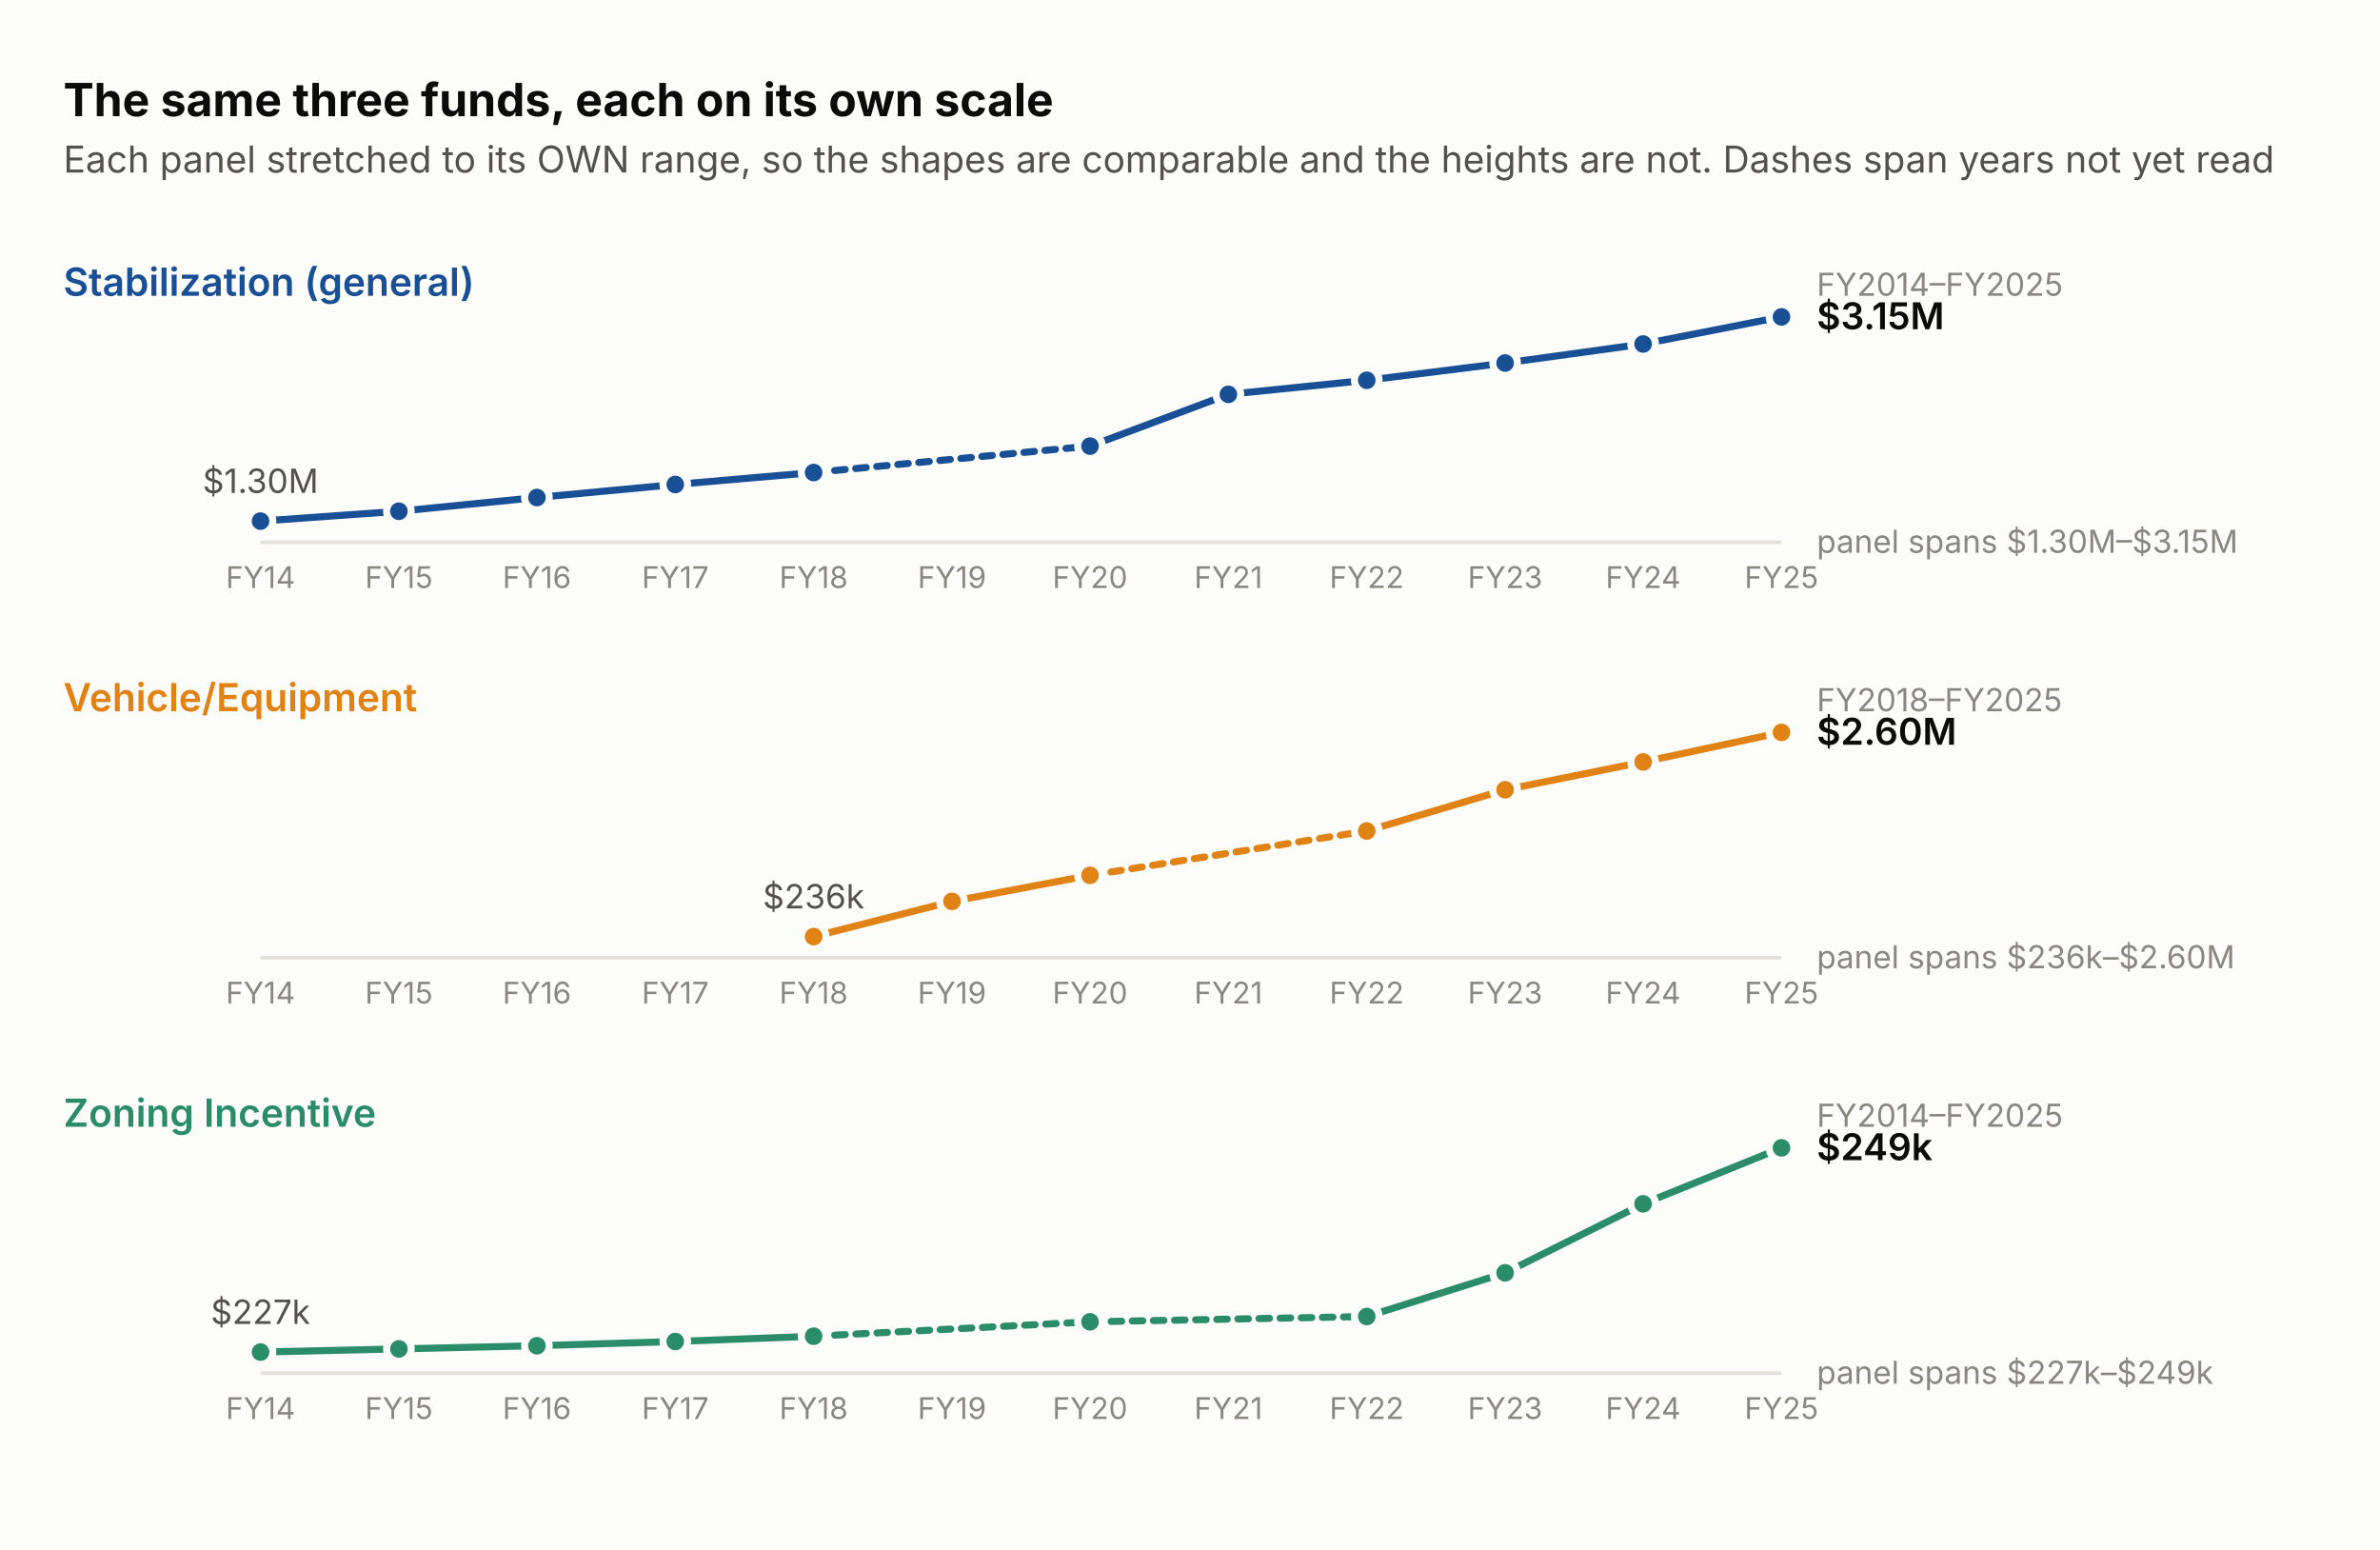
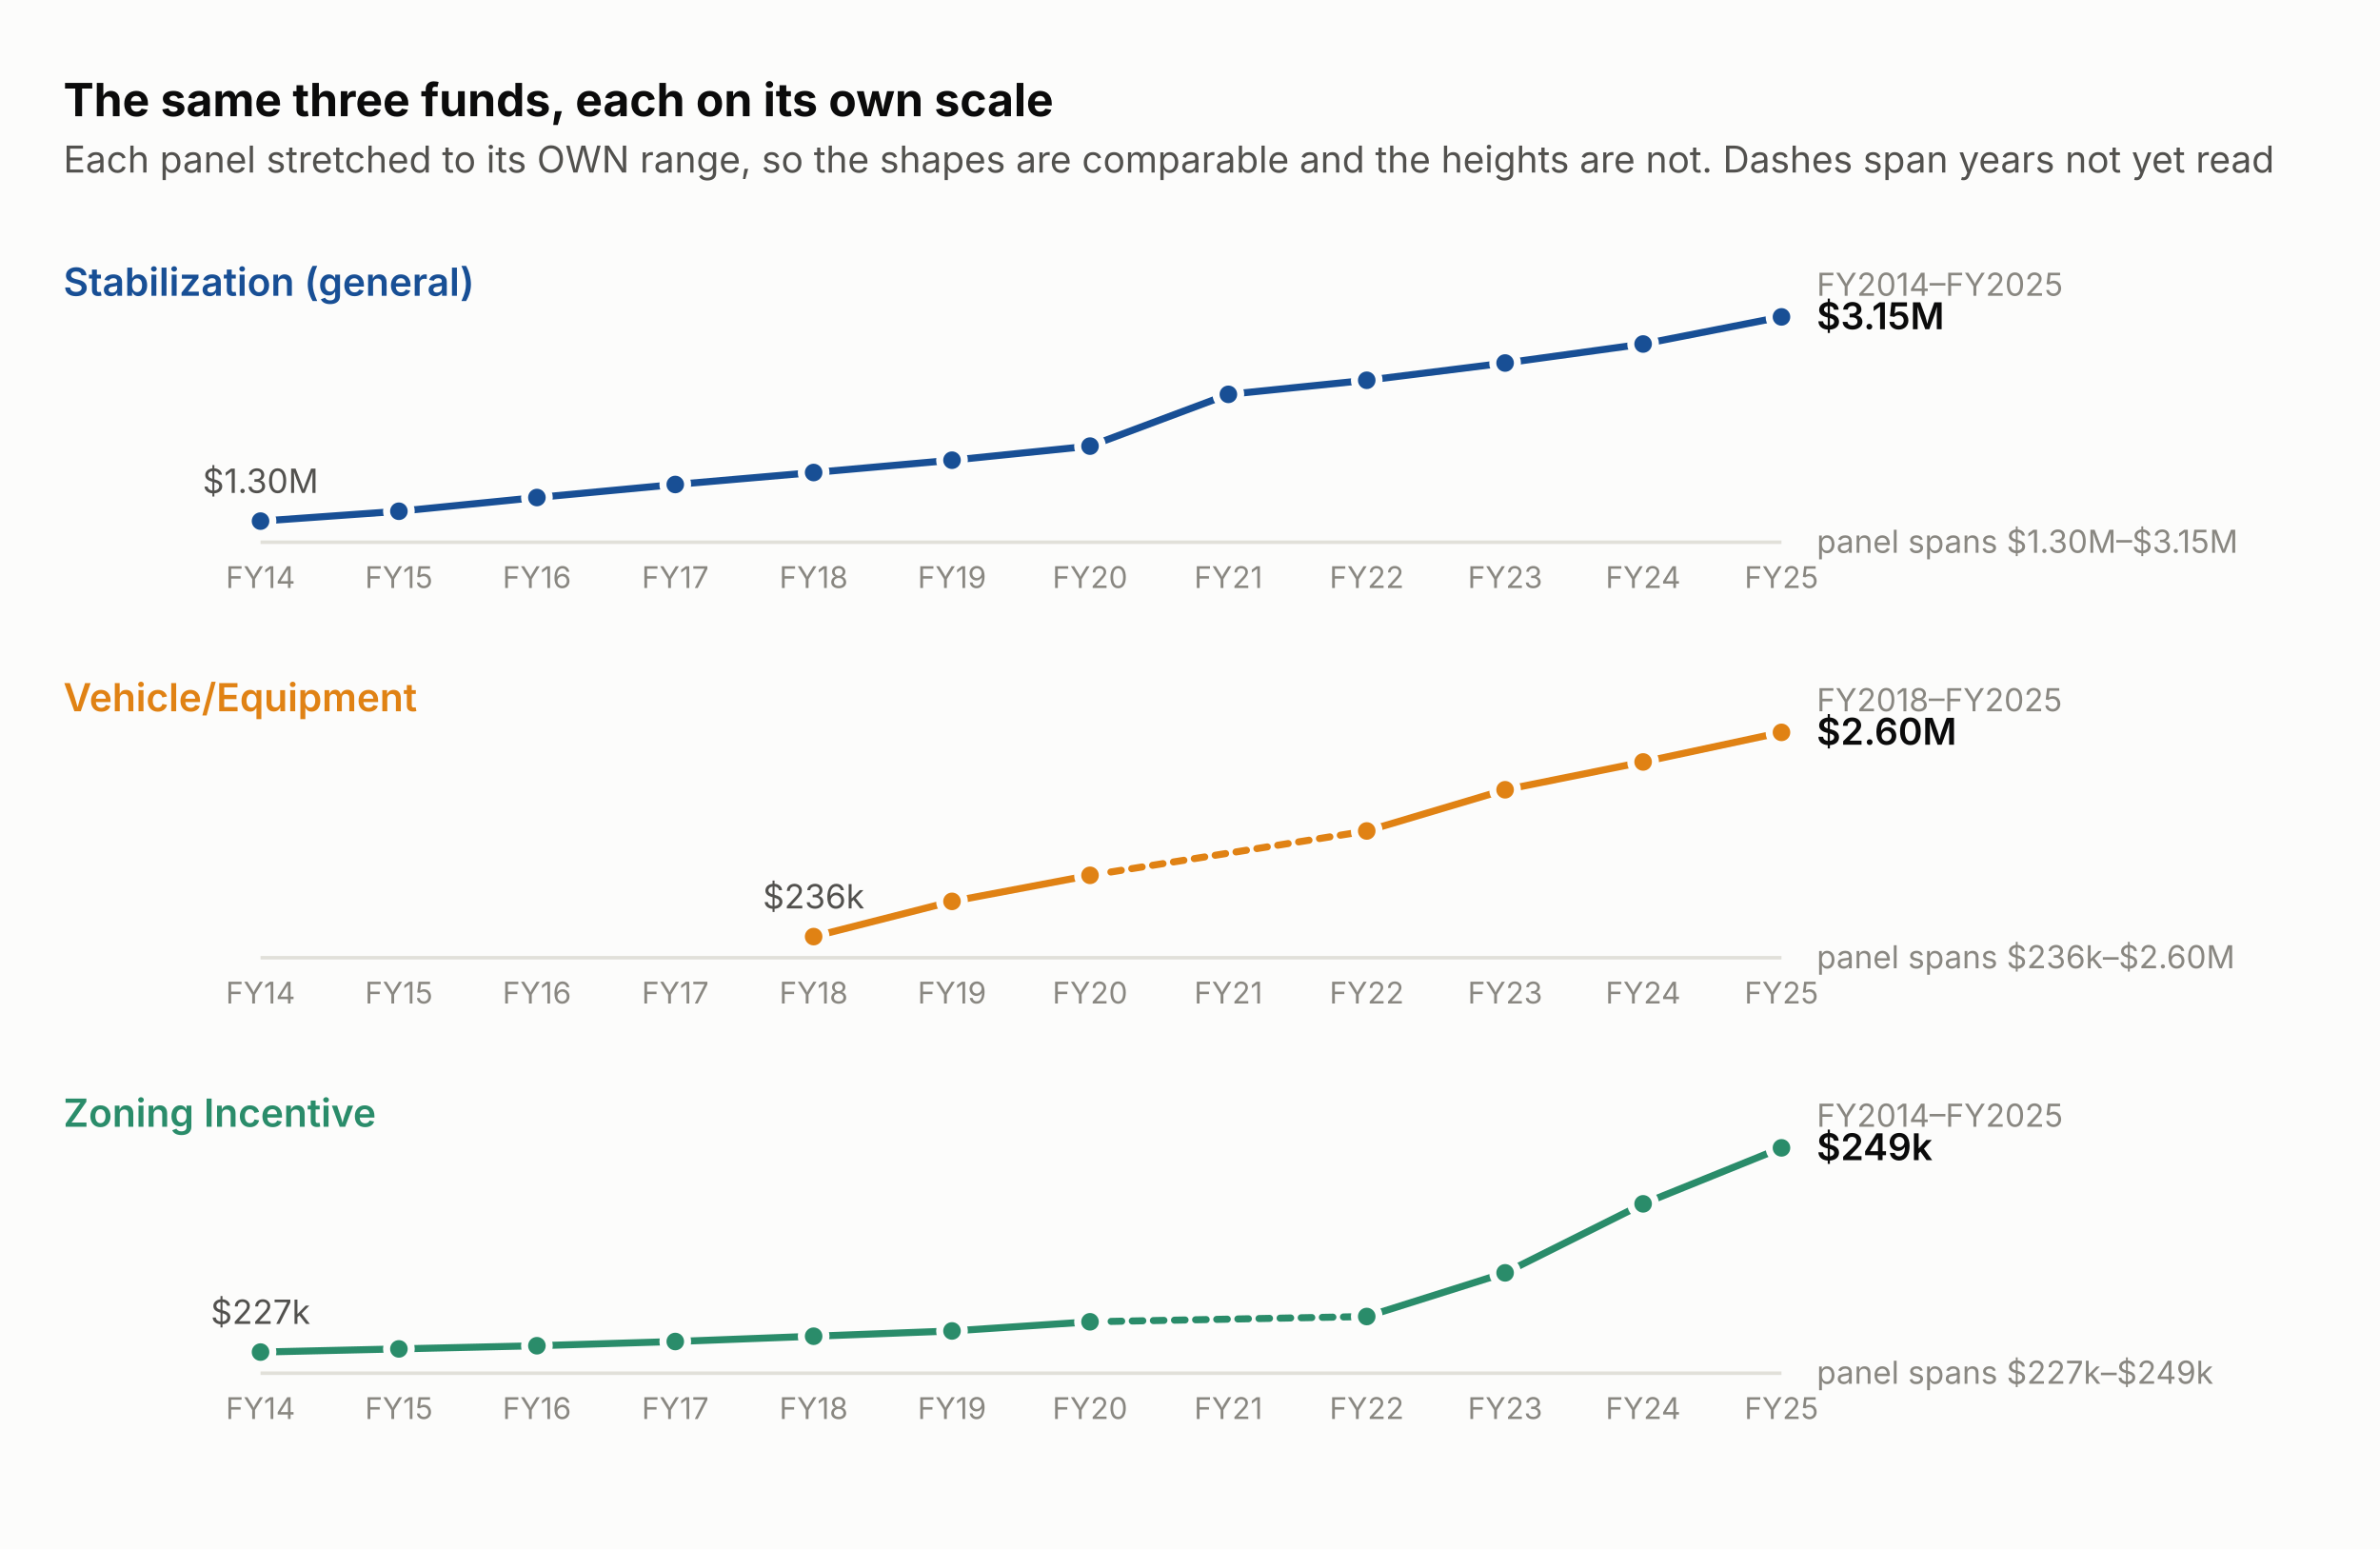
<svg xmlns="http://www.w3.org/2000/svg" viewBox="0 0 676 440" width="676" height="440" role="img" aria-label="The same three funds, each on its own scale. Each panel stretched to its OWN range, so the shapes are comparable and the heights are not. Dashes span years not yet read" font-family="system-ui, -apple-system, &quot;Segoe UI&quot;, sans-serif">
  <rect width="676" height="440" fill="#fcfcfb" />
  <g transform="translate(18,18)">
    <text x="0" y="15" font-size="13" font-weight="700" fill="#0b0b0b">The same three funds, each on its own scale</text>
    <text x="0" y="31" font-size="10.5" fill="#52514e">Each panel stretched to its OWN range, so the shapes are comparable and the heights are not. Dashes span years not yet read</text>
    <line x1="56" y1="136" x2="488" y2="136" stroke="#e1e0d9" stroke-width="1" />
    <text x="0" y="66" font-size="11" font-weight="600" fill="#184f95">Stabilization (general)</text>
    <line x1="56.0" y1="130.0" x2="95.3" y2="127.2" stroke-width="2" stroke-linecap="round" stroke="#184f95" />
    <line x1="95.3" y1="127.2" x2="134.5" y2="123.3" stroke-width="2" stroke-linecap="round" stroke="#184f95" />
    <line x1="134.5" y1="123.3" x2="173.8" y2="119.6" stroke-width="2" stroke-linecap="round" stroke="#184f95" />
    <line x1="173.8" y1="119.6" x2="213.1" y2="116.2" stroke-width="2" stroke-linecap="round" stroke="#184f95" />
-     <line x1="213.1" y1="116.2" x2="291.6" y2="108.7" stroke-width="2" stroke-linecap="round" stroke-dasharray="3 3" stroke="#184f95" />
+     <line x1="213.1" y1="116.2" x2="252.4" y2="112.7" stroke-width="2" stroke-linecap="round" stroke="#184f95" />
+     <line x1="252.4" y1="112.7" x2="291.6" y2="108.7" stroke-width="2" stroke-linecap="round" stroke="#184f95" />
    <line x1="291.6" y1="108.7" x2="330.9" y2="94.0" stroke-width="2" stroke-linecap="round" stroke="#184f95" />
    <line x1="330.9" y1="94.0" x2="370.2" y2="90.0" stroke-width="2" stroke-linecap="round" stroke="#184f95" />
    <line x1="370.2" y1="90.0" x2="409.5" y2="85.1" stroke-width="2" stroke-linecap="round" stroke="#184f95" />
    <line x1="409.5" y1="85.1" x2="448.7" y2="79.7" stroke-width="2" stroke-linecap="round" stroke="#184f95" />
    <line x1="448.7" y1="79.7" x2="488.0" y2="72.0" stroke-width="2" stroke-linecap="round" stroke="#184f95" />
    <circle cx="56.0" cy="130.0" r="3.5" fill="#184f95" stroke="#fcfcfb" stroke-width="2" />
    <circle cx="95.3" cy="127.2" r="3.5" fill="#184f95" stroke="#fcfcfb" stroke-width="2" />
    <circle cx="134.5" cy="123.3" r="3.5" fill="#184f95" stroke="#fcfcfb" stroke-width="2" />
    <circle cx="173.8" cy="119.6" r="3.5" fill="#184f95" stroke="#fcfcfb" stroke-width="2" />
    <circle cx="213.1" cy="116.2" r="3.5" fill="#184f95" stroke="#fcfcfb" stroke-width="2" />
+     <circle cx="252.4" cy="112.7" r="3.5" fill="#184f95" stroke="#fcfcfb" stroke-width="2" />
    <circle cx="291.6" cy="108.7" r="3.5" fill="#184f95" stroke="#fcfcfb" stroke-width="2" />
    <circle cx="330.9" cy="94.0" r="3.5" fill="#184f95" stroke="#fcfcfb" stroke-width="2" />
    <circle cx="370.2" cy="90.0" r="3.5" fill="#184f95" stroke="#fcfcfb" stroke-width="2" />
    <circle cx="409.5" cy="85.1" r="3.5" fill="#184f95" stroke="#fcfcfb" stroke-width="2" />
    <circle cx="448.7" cy="79.7" r="3.5" fill="#184f95" stroke="#fcfcfb" stroke-width="2" />
    <circle cx="488.0" cy="72.0" r="3.5" fill="#184f95" stroke="#fcfcfb" stroke-width="2" />
    <text x="56.0" y="122.0" font-size="9.5" text-anchor="middle" fill="#52514e">$1.30M</text>
    <text x="498.0" y="75.5" font-size="10.5" font-weight="600" fill="#0b0b0b">$3.15M</text>
    <text x="498" y="66" font-size="9" fill="#898781">FY2014–FY2025</text>
    <text x="498" y="139" font-size="9" fill="#898781">panel spans $1.30M–$3.15M</text>
    <text x="56.0" y="149" font-size="8.5" text-anchor="middle" fill="#898781">FY14</text>
    <text x="95.3" y="149" font-size="8.5" text-anchor="middle" fill="#898781">FY15</text>
    <text x="134.5" y="149" font-size="8.5" text-anchor="middle" fill="#898781">FY16</text>
    <text x="173.8" y="149" font-size="8.5" text-anchor="middle" fill="#898781">FY17</text>
    <text x="213.1" y="149" font-size="8.5" text-anchor="middle" fill="#898781">FY18</text>
    <text x="252.4" y="149" font-size="8.5" text-anchor="middle" fill="#898781">FY19</text>
    <text x="291.6" y="149" font-size="8.5" text-anchor="middle" fill="#898781">FY20</text>
    <text x="330.9" y="149" font-size="8.5" text-anchor="middle" fill="#898781">FY21</text>
    <text x="370.2" y="149" font-size="8.5" text-anchor="middle" fill="#898781">FY22</text>
    <text x="409.5" y="149" font-size="8.5" text-anchor="middle" fill="#898781">FY23</text>
    <text x="448.7" y="149" font-size="8.5" text-anchor="middle" fill="#898781">FY24</text>
    <text x="488.0" y="149" font-size="8.5" text-anchor="middle" fill="#898781">FY25</text>
    <line x1="56" y1="254" x2="488" y2="254" stroke="#e1e0d9" stroke-width="1" />
    <text x="0" y="184" font-size="11" font-weight="600" fill="#e08214">Vehicle/Equipment</text>
    <line x1="213.1" y1="248.0" x2="252.4" y2="238.0" stroke-width="2" stroke-linecap="round" stroke="#e08214" />
    <line x1="252.4" y1="238.0" x2="291.6" y2="230.6" stroke-width="2" stroke-linecap="round" stroke="#e08214" />
    <line x1="291.6" y1="230.6" x2="370.2" y2="218.0" stroke-width="2" stroke-linecap="round" stroke-dasharray="3 3" stroke="#e08214" />
    <line x1="370.2" y1="218.0" x2="409.5" y2="206.3" stroke-width="2" stroke-linecap="round" stroke="#e08214" />
    <line x1="409.5" y1="206.3" x2="448.7" y2="198.4" stroke-width="2" stroke-linecap="round" stroke="#e08214" />
    <line x1="448.7" y1="198.4" x2="488.0" y2="190.0" stroke-width="2" stroke-linecap="round" stroke="#e08214" />
    <circle cx="213.1" cy="248.0" r="3.5" fill="#e08214" stroke="#fcfcfb" stroke-width="2" />
    <circle cx="252.4" cy="238.0" r="3.5" fill="#e08214" stroke="#fcfcfb" stroke-width="2" />
    <circle cx="291.6" cy="230.6" r="3.5" fill="#e08214" stroke="#fcfcfb" stroke-width="2" />
    <circle cx="370.2" cy="218.0" r="3.5" fill="#e08214" stroke="#fcfcfb" stroke-width="2" />
    <circle cx="409.5" cy="206.3" r="3.5" fill="#e08214" stroke="#fcfcfb" stroke-width="2" />
    <circle cx="448.7" cy="198.4" r="3.5" fill="#e08214" stroke="#fcfcfb" stroke-width="2" />
    <circle cx="488.0" cy="190.0" r="3.5" fill="#e08214" stroke="#fcfcfb" stroke-width="2" />
    <text x="213.1" y="240.0" font-size="9.5" text-anchor="middle" fill="#52514e">$236k</text>
    <text x="498.0" y="193.5" font-size="10.5" font-weight="600" fill="#0b0b0b">$2.60M</text>
    <text x="498" y="184" font-size="9" fill="#898781">FY2018–FY2025</text>
    <text x="498" y="257" font-size="9" fill="#898781">panel spans $236k–$2.60M</text>
    <text x="56.0" y="267" font-size="8.5" text-anchor="middle" fill="#898781">FY14</text>
    <text x="95.3" y="267" font-size="8.5" text-anchor="middle" fill="#898781">FY15</text>
    <text x="134.5" y="267" font-size="8.5" text-anchor="middle" fill="#898781">FY16</text>
    <text x="173.8" y="267" font-size="8.5" text-anchor="middle" fill="#898781">FY17</text>
    <text x="213.1" y="267" font-size="8.5" text-anchor="middle" fill="#898781">FY18</text>
    <text x="252.4" y="267" font-size="8.5" text-anchor="middle" fill="#898781">FY19</text>
    <text x="291.6" y="267" font-size="8.5" text-anchor="middle" fill="#898781">FY20</text>
    <text x="330.9" y="267" font-size="8.5" text-anchor="middle" fill="#898781">FY21</text>
    <text x="370.2" y="267" font-size="8.5" text-anchor="middle" fill="#898781">FY22</text>
    <text x="409.5" y="267" font-size="8.5" text-anchor="middle" fill="#898781">FY23</text>
    <text x="448.7" y="267" font-size="8.5" text-anchor="middle" fill="#898781">FY24</text>
    <text x="488.0" y="267" font-size="8.5" text-anchor="middle" fill="#898781">FY25</text>
    <line x1="56" y1="372" x2="488" y2="372" stroke="#e1e0d9" stroke-width="1" />
    <text x="0" y="302" font-size="11" font-weight="600" fill="#2a8c6a">Zoning Incentive</text>
    <line x1="56.0" y1="366.0" x2="95.3" y2="365.1" stroke-width="2" stroke-linecap="round" stroke="#2a8c6a" />
    <line x1="95.3" y1="365.1" x2="134.5" y2="364.2" stroke-width="2" stroke-linecap="round" stroke="#2a8c6a" />
    <line x1="134.5" y1="364.2" x2="173.8" y2="363.0" stroke-width="2" stroke-linecap="round" stroke="#2a8c6a" />
    <line x1="173.8" y1="363.0" x2="213.1" y2="361.5" stroke-width="2" stroke-linecap="round" stroke="#2a8c6a" />
-     <line x1="213.1" y1="361.5" x2="291.6" y2="357.4" stroke-width="2" stroke-linecap="round" stroke-dasharray="3 3" stroke="#2a8c6a" />
+     <line x1="213.1" y1="361.5" x2="252.4" y2="360.0" stroke-width="2" stroke-linecap="round" stroke="#2a8c6a" />
+     <line x1="252.4" y1="360.0" x2="291.6" y2="357.4" stroke-width="2" stroke-linecap="round" stroke="#2a8c6a" />
    <line x1="291.6" y1="357.4" x2="370.2" y2="355.9" stroke-width="2" stroke-linecap="round" stroke-dasharray="3 3" stroke="#2a8c6a" />
    <line x1="370.2" y1="355.9" x2="409.5" y2="343.5" stroke-width="2" stroke-linecap="round" stroke="#2a8c6a" />
    <line x1="409.5" y1="343.5" x2="448.7" y2="323.9" stroke-width="2" stroke-linecap="round" stroke="#2a8c6a" />
    <line x1="448.7" y1="323.9" x2="488.0" y2="308.0" stroke-width="2" stroke-linecap="round" stroke="#2a8c6a" />
    <circle cx="56.0" cy="366.0" r="3.5" fill="#2a8c6a" stroke="#fcfcfb" stroke-width="2" />
    <circle cx="95.3" cy="365.1" r="3.5" fill="#2a8c6a" stroke="#fcfcfb" stroke-width="2" />
    <circle cx="134.5" cy="364.2" r="3.5" fill="#2a8c6a" stroke="#fcfcfb" stroke-width="2" />
    <circle cx="173.8" cy="363.0" r="3.5" fill="#2a8c6a" stroke="#fcfcfb" stroke-width="2" />
    <circle cx="213.1" cy="361.5" r="3.5" fill="#2a8c6a" stroke="#fcfcfb" stroke-width="2" />
+     <circle cx="252.4" cy="360.0" r="3.5" fill="#2a8c6a" stroke="#fcfcfb" stroke-width="2" />
    <circle cx="291.6" cy="357.4" r="3.5" fill="#2a8c6a" stroke="#fcfcfb" stroke-width="2" />
    <circle cx="370.2" cy="355.9" r="3.5" fill="#2a8c6a" stroke="#fcfcfb" stroke-width="2" />
    <circle cx="409.5" cy="343.5" r="3.5" fill="#2a8c6a" stroke="#fcfcfb" stroke-width="2" />
    <circle cx="448.7" cy="323.9" r="3.5" fill="#2a8c6a" stroke="#fcfcfb" stroke-width="2" />
    <circle cx="488.0" cy="308.0" r="3.5" fill="#2a8c6a" stroke="#fcfcfb" stroke-width="2" />
    <text x="56.0" y="358.0" font-size="9.5" text-anchor="middle" fill="#52514e">$227k</text>
    <text x="498.0" y="311.5" font-size="10.5" font-weight="600" fill="#0b0b0b">$249k</text>
    <text x="498" y="302" font-size="9" fill="#898781">FY2014–FY2025</text>
    <text x="498" y="375" font-size="9" fill="#898781">panel spans $227k–$249k</text>
    <text x="56.0" y="385" font-size="8.5" text-anchor="middle" fill="#898781">FY14</text>
    <text x="95.3" y="385" font-size="8.5" text-anchor="middle" fill="#898781">FY15</text>
    <text x="134.5" y="385" font-size="8.5" text-anchor="middle" fill="#898781">FY16</text>
    <text x="173.8" y="385" font-size="8.5" text-anchor="middle" fill="#898781">FY17</text>
    <text x="213.1" y="385" font-size="8.5" text-anchor="middle" fill="#898781">FY18</text>
    <text x="252.4" y="385" font-size="8.5" text-anchor="middle" fill="#898781">FY19</text>
    <text x="291.6" y="385" font-size="8.5" text-anchor="middle" fill="#898781">FY20</text>
    <text x="330.9" y="385" font-size="8.5" text-anchor="middle" fill="#898781">FY21</text>
    <text x="370.2" y="385" font-size="8.5" text-anchor="middle" fill="#898781">FY22</text>
    <text x="409.5" y="385" font-size="8.5" text-anchor="middle" fill="#898781">FY23</text>
    <text x="448.7" y="385" font-size="8.5" text-anchor="middle" fill="#898781">FY24</text>
    <text x="488.0" y="385" font-size="8.5" text-anchor="middle" fill="#898781">FY25</text>
  </g>
</svg>
